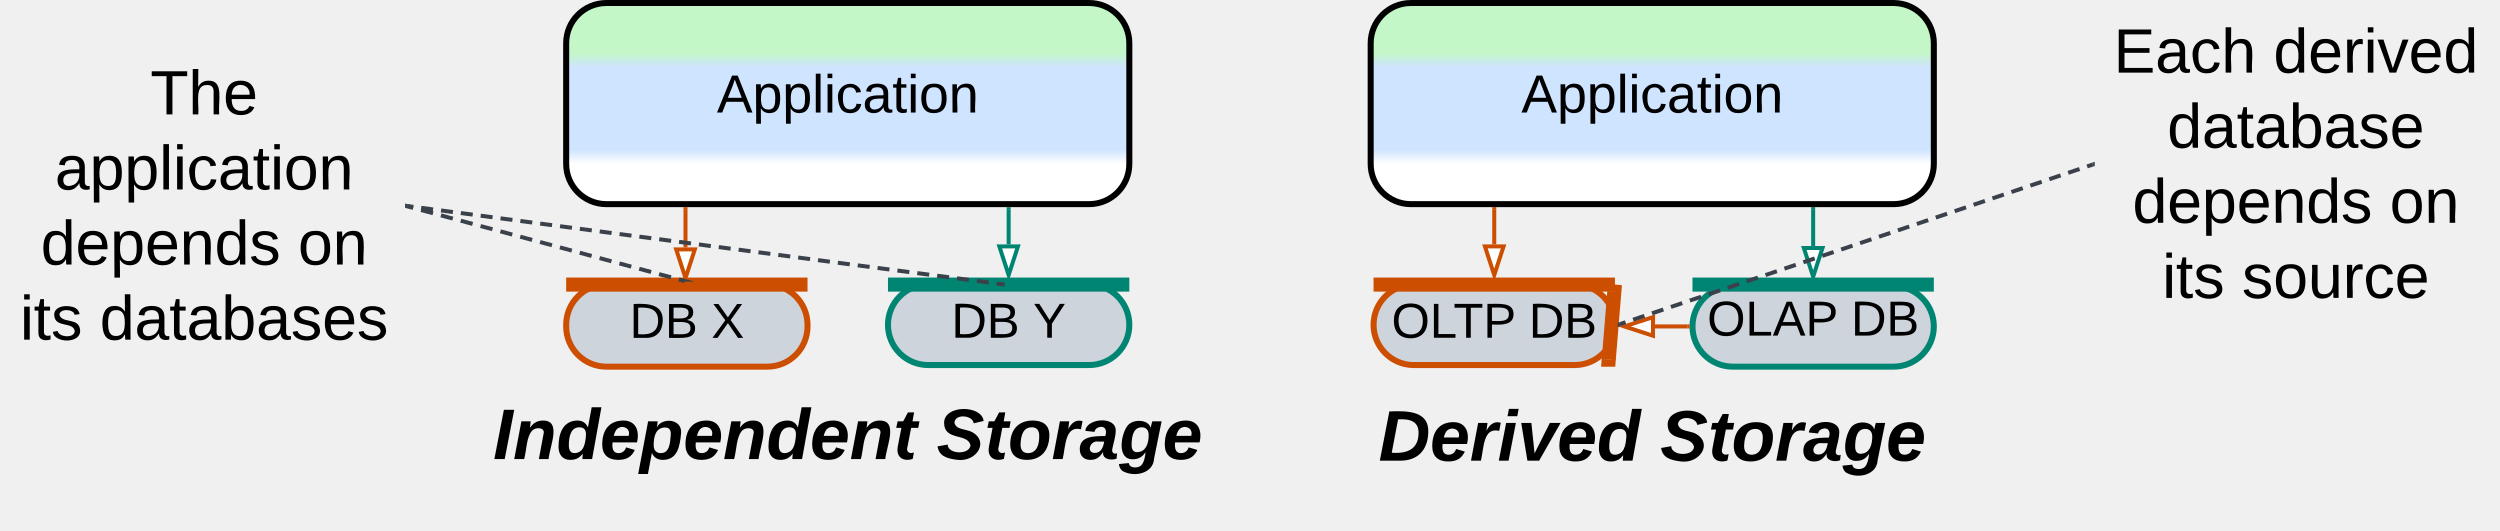
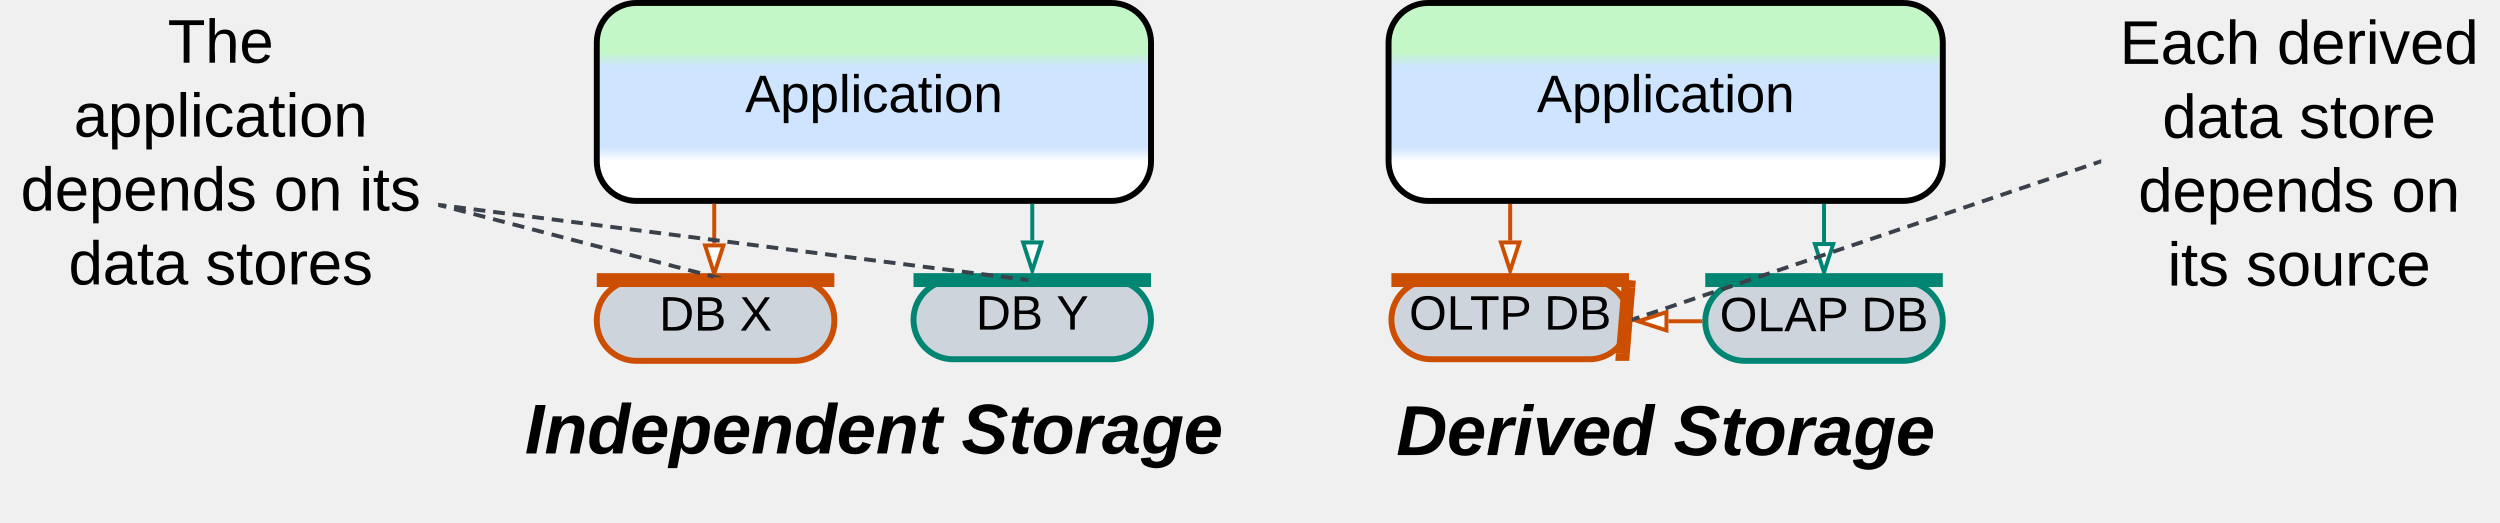
- <svg xmlns="http://www.w3.org/2000/svg" xmlns:ns1="lucid" xmlns:xlink="http://www.w3.org/1999/xlink" width="1243" height="263.8">
-   <g transform="translate(-258.5 -658.5)" ns1:page-tab-id="0_0">
+ <svg xmlns="http://www.w3.org/2000/svg" xmlns:ns1="lucid" xmlns:xlink="http://www.w3.org/1999/xlink" width="1263" height="263.8">
+   <g transform="translate(-238.5 -658.5)" ns1:page-tab-id="0_0">
    <path d="M540 820a20 20 0 0 1 20-20h80a20 20 0 0 1 20 20v.8a20 20 0 0 1-20 20h-80a20 20 0 0 1-20-20z" stroke="#cc4e00" stroke-width="3" fill="#ced4db" />
-     <use xlink:href="#a" transform="matrix(1,0,0,1,545,805) translate(26.52043 21.49306)" />
-     <use xlink:href="#b" transform="matrix(1,0,0,1,545,805) translate(67.19327 21.49306)" />
+     <use xlink:href="#a" transform="matrix(1,0,0,1,545,805) translate(26.52043 20.52431)" />
+     <use xlink:href="#b" transform="matrix(1,0,0,1,545,805) translate(67.19327 20.52431)" />
    <path d="M540 680a20 20 0 0 1 20-20h240a20 20 0 0 1 20 20v60a20 20 0 0 1-20 20H560a20 20 0 0 1-20-20z" stroke="#000" stroke-width="3" fill="url(#c)" />
-     <use xlink:href="#d" transform="matrix(1,0,0,1,545,665) translate(69.92593 49.45833)" />
+     <use xlink:href="#d" transform="matrix(1,0,0,1,545,665) translate(69.92593 50.16146)" />
    <path d="M700 820a20 20 0 0 1 20-20h80a20 20 0 0 1 20 20 20 20 0 0 1-20 20h-80a20 20 0 0 1-20-20z" stroke="#008573" stroke-width="3" fill="#ced4db" />
-     <use xlink:href="#a" transform="matrix(1,0,0,1,705,805) translate(26.52043 21.43056)" />
-     <use xlink:href="#e" transform="matrix(1,0,0,1,705,805) translate(67.19327 21.43056)" />
+     <use xlink:href="#e" transform="matrix(1,0,0,1,705,805) translate(26.52043 20.02431)" />
+     <use xlink:href="#f" transform="matrix(1,0,0,1,705,805) translate(67.19327 20.02431)" />
    <path d="M480 846a6 6 0 0 1 6-6h388a6 6 0 0 1 6 6v68a6 6 0 0 1-6 6H486a6 6 0 0 1-6-6z" stroke="#000" stroke-opacity="0" stroke-width="3" fill="#fff" fill-opacity="0" />
-     <use xlink:href="#f" transform="matrix(1,0,0,1,485,845) translate(18.7037 41.75694)" />
-     <use xlink:href="#g" transform="matrix(1,0,0,1,485,845) translate(239.2469 41.75694)" />
+     <use xlink:href="#g" transform="matrix(1,0,0,1,485,845) translate(18.7037 42.58898)" />
+     <use xlink:href="#h" transform="matrix(1,0,0,1,485,845) translate(239.2469 42.58898)" />
    <path d="M1160 780.8v-18.3" stroke="#008573" stroke-width="2" fill="none" />
    <path d="M1160 796.06l-4.63-14.26h9.27z" stroke="#008573" stroke-width="2" fill="#fff" />
    <path d="M1160 762.53v-1.03" stroke="#008573" stroke-width="2" fill="none" />
    <path d="M941.44 820a20 20 0 0 1 20-20h80a20 20 0 0 1 20 20 20 20 0 0 1-20 20h-80a20 20 0 0 1-20-20z" stroke="#cc4e00" stroke-width="3" fill="#ced4db" />
-     <use xlink:href="#h" transform="matrix(1,0,0,1,946.4416,805) translate(3.943272 21.43056)" />
-     <use xlink:href="#i" transform="matrix(1,0,0,1,946.4416,805) translate(72.18401 21.43056)" />
+     <use xlink:href="#i" transform="matrix(1,0,0,1,946.4416,805) translate(3.943272 20.02431)" />
+     <use xlink:href="#j" transform="matrix(1,0,0,1,946.4416,805) translate(72.18401 20.02431)" />
    <path d="M1001.44 780v-17.5" stroke="#cc4e00" stroke-width="2" fill="none" />
    <path d="M1001.44 795.26L996.8 781h9.28z" stroke="#cc4e00" stroke-width="2" fill="#fff" />
    <path d="M1001.44 762.53v-1.03" stroke="#cc4e00" stroke-width="2" fill="none" />
    <path d="M1100 820.8a20 20 0 0 1 20-20h80a20 20 0 0 1 20 20 20 20 0 0 1-20 20h-80a20 20 0 0 1-20-20z" stroke="#008573" stroke-width="3" fill="#ced4db" />
-     <use xlink:href="#j" transform="matrix(1,0,0,1,1105,805.8) translate(2.313642 19.55556)" />
-     <use xlink:href="#i" transform="matrix(1,0,0,1,1105,805.8) translate(73.81364 19.55556)" />
+     <use xlink:href="#k" transform="matrix(1,0,0,1,1105,805.8) translate(2.313642 20.02431)" />
+     <use xlink:href="#j" transform="matrix(1,0,0,1,1105,805.8) translate(73.81364 20.02431)" />
    <path d="M920 846.8a6 6 0 0 1 6-6h308a6 6 0 0 1 6 6v68a6 6 0 0 1-6 6H926a6 6 0 0 1-6-6z" stroke="#000" stroke-opacity="0" stroke-width="3" fill="#fff" fill-opacity="0" />
-     <use xlink:href="#k" transform="matrix(1,0,0,1,925,845.8) translate(18.95062 41.75694)" />
-     <use xlink:href="#g" transform="matrix(1,0,0,1,925,845.8) translate(159 41.75694)" />
+     <use xlink:href="#l" transform="matrix(1,0,0,1,925,845.8) translate(18.95062 42.58898)" />
+     <use xlink:href="#m" transform="matrix(1,0,0,1,925,845.8) translate(159 42.58898)" />
    <path d="M599.33 781.5v-19" stroke="#cc4e00" stroke-width="2" fill="none" />
    <path d="M599.33 796.76l-4.63-14.26h9.27z" stroke="#cc4e00" stroke-width="2" fill="#fff" />
    <path d="M600.3 762.53h-1.94v-1.03h1.95z" stroke="#cc4e00" stroke-width=".05" fill="#cc4e00" />
    <path d="M760 780v-17.5" stroke="#008573" stroke-width="2" fill="none" />
    <path d="M760 795.26L755.37 781h9.26z" stroke="#008573" stroke-width="2" fill="#fff" />
    <path d="M760 762.53v-1.03" stroke="#008573" stroke-width="2" fill="none" />
    <path d="M1081.38 820.8h16.1" stroke="#cc4e00" stroke-width="2" fill="none" />
    <path d="M1066.12 820.8l14.27-4.63-.02 9.26z" stroke="#cc4e00" stroke-width="2" fill="#fff" />
    <path d="M1098.5 820.8l.07.98h-1.1v-1.95h1.1z" stroke="#cc4e00" stroke-width=".05" fill="#cc4e00" />
    <path d="M656.5 800h-113M656.4 800h3.6M543.6 800H540M1057.94 800h-113M1057.85 800h3.6M945.03 800h-3.6" stroke="#cc4e00" stroke-width="7" fill="none" />
    <path d="M816.5 800h-113M816.4 800h3.6M703.6 800H700M1216.5 800h-113M1216.4 800h3.6M1103.6 800h-3.6" stroke="#008573" stroke-width="7" fill="none" />
    <path d="M1058.37 837.3l2.78-33.8" stroke="#cc4e00" stroke-width="7" fill="none" />
    <path d="M1061.84 837.5l-.27 3.3h-6.98l.3-3.86z" stroke="#cc4e00" stroke-width=".05" fill="#cc4e00" />
    <path d="M1061.15 803.58l.3-3.58" stroke="#cc4e00" stroke-width="7" fill="none" />
-     <path d="M940 680a20 20 0 0 1 20-20h240a20 20 0 0 1 20 20v60a20 20 0 0 1-20 20H960a20 20 0 0 1-20-20z" stroke="#000" stroke-width="3" fill="url(#l)" />
-     <use xlink:href="#d" transform="matrix(1,0,0,1,945,665) translate(69.92593 49.45833)" />
-     <path d="M260 686.8a6 6 0 0 1 6-6h188a6 6 0 0 1 6 6v148a6 6 0 0 1-6 6H266a6 6 0 0 1-6-6z" stroke="#000" stroke-opacity="0" stroke-width="3" fill="#fff" fill-opacity="0" />
-     <use xlink:href="#m" transform="matrix(1,0,0,1,265,685.8) translate(68.25309 29.57639)" />
-     <use xlink:href="#n" transform="matrix(1,0,0,1,265,685.8) translate(20.80864 66.90972)" />
-     <use xlink:href="#o" transform="matrix(1,0,0,1,265,685.8) translate(13.76543 104.2431)" />
-     <use xlink:href="#p" transform="matrix(1,0,0,1,265,685.8) translate(141.6667 104.2431)" />
-     <use xlink:href="#q" transform="matrix(1,0,0,1,265,685.8) translate(3.438272 141.5764)" />
-     <use xlink:href="#r" transform="matrix(1,0,0,1,265,685.8) translate(43.10494 141.5764)" />
-     <path d="M460.97 761.06l2.95.8m3.95 1.06l5.92 1.6m3.93 1.06l5.92 1.6m3.94 1.05l5.9 1.6m3.95 1.06l5.92 1.58m3.95 1.06l5.9 1.6m3.96 1.06l5.92 1.6m3.94 1.05l5.92 1.6m3.94 1.06l5.92 1.6m3.94 1.06l5.92 1.6m3.95 1.06l5.9 1.6m3.96 1.06l5.9 1.6m3.95 1.05l5.92 1.6m3.94 1.06l5.93 1.58m3.95 1.06l2.95.8" stroke="#3a414a" stroke-width="2" fill="none" />
-     <path d="M461.24 760.13l-.5 1.88-.74-.2v-2zM603.15 798.34l-.04.16h-4.16l.32-1.2z" stroke="#3a414a" stroke-width=".05" fill="#3a414a" />
-     <path d="M461 760.93l2.95.4m3.95.5l5.92.8m3.95.5l5.92.8m3.93.5l5.92.78m3.95.53l5.92.78m3.95.53l5.92.78m3.94.53l5.9.78m3.96.53l5.92.78m3.95.52l5.92.78m3.94.52l5.92.78m3.94.52l5.92.78m3.95.52l5.92.78m3.94.52l5.92.77m3.94.5l5.93.8m3.94.5l5.92.8m3.94.5l5.92.8m3.95.5l5.93.8m3.94.5l5.93.78m3.94.52l5.92.78m3.95.52l5.93.78m3.95.52l5.92.78m3.94.52l5.92.78m3.95.52l5.93.77m3.95.52l5.92.77m3.95.52l5.9.77m3.96.52l5.93.77m3.95.52l5.92.77m3.95.52l5.92.76m3.94.52l5.93.78m3.95.52l5.92.78m3.95.52l2.96.4" stroke="#3a414a" stroke-width="2" fill="none" />
-     <path d="M461.14 759.97l-.25 1.93-.9-.12v-1.96z" stroke="#3a414a" stroke-width=".05" fill="#3a414a" />
+     <path d="M940 680a20 20 0 0 1 20-20h240a20 20 0 0 1 20 20v60a20 20 0 0 1-20 20H960a20 20 0 0 1-20-20z" stroke="#000" stroke-width="3" fill="url(#n)" />
+     <use xlink:href="#d" transform="matrix(1,0,0,1,945,665) translate(69.92593 50.16146)" />
+     <path d="M240 666a6 6 0 0 1 6-6h208a6 6 0 0 1 6 6v148a6 6 0 0 1-6 6H246a6 6 0 0 1-6-6z" stroke="#000" stroke-opacity="0" stroke-width="3" fill="#fff" fill-opacity="0" />
+     <use xlink:href="#o" transform="matrix(1,0,0,1,245,665) translate(78.25309 25.18186)" />
+     <use xlink:href="#p" transform="matrix(1,0,0,1,245,665) translate(30.80864 62.51519)" />
+     <use xlink:href="#q" transform="matrix(1,0,0,1,245,665) translate(3.932099 99.84852)" />
+     <use xlink:href="#r" transform="matrix(1,0,0,1,245,665) translate(131.8333 99.84852)" />
+     <use xlink:href="#s" transform="matrix(1,0,0,1,245,665) translate(175.0432 99.84852)" />
+     <use xlink:href="#t" transform="matrix(1,0,0,1,245,665) translate(28.12963 137.1819)" />
+     <use xlink:href="#u" transform="matrix(1,0,0,1,245,665) translate(97.26543 137.1819)" />
+     <path d="M460.97 762.25l2.96.77m3.94 1.03l5.92 1.55m3.93 1.02l5.92 1.55m3.94 1.02l5.9 1.54m3.96 1.02l5.9 1.55m3.96 1.04l5.92 1.54m3.94 1.03l5.92 1.55m3.94 1.03l5.92 1.54m3.94 1.03l5.92 1.54m3.94 1.02l5.92 1.54m3.95 1.03l5.9 1.53m3.96 1.03l5.9 1.55m3.95 1.03l5.92 1.55m3.94 1.02l5.93 1.55m3.94 1.03l2.96.77" stroke="#3a414a" stroke-width="2" fill="none" />
+     <path d="M461.24 761.32l-.5 1.88-.74-.2v-2zM603.15 798.3l-.05.2h-4.16l.3-1.2z" stroke="#3a414a" stroke-width=".05" fill="#3a414a" />
+     <path d="M461 762.13l2.95.37m3.95.5l5.92.76m3.95.5l5.92.76m3.93.5l5.92.76m3.95.5l5.92.76m3.95.5l5.92.75m3.94.5l5.9.75m3.96.5l5.92.76m3.95.52l5.92.75m3.94.5l5.92.76m3.94.5l5.92.76m3.95.5l5.92.75m3.94.5l5.92.75m3.94.5l5.93.76m3.94.5l5.92.76m3.94.5l5.92.76m3.95.5l5.93.76m3.94.5l5.93.75m3.94.5l5.92.75m3.95.5l5.93.76m3.95.5l5.92.77m3.94.5l5.92.76m3.95.5l5.93.75m3.95.5l5.92.76m3.95.5l5.9.76m3.96.5l5.93.76m3.95.5l5.92.76m3.95.5l5.92.76m3.94.5l5.93.75m3.95.5l5.92.76m3.95.5l2.96.37" stroke="#3a414a" stroke-width="2" fill="none" />
+     <path d="M461.14 761.16l-.25 1.94-.9-.12v-1.96z" stroke="#3a414a" stroke-width=".05" fill="#3a414a" />
    <path d="M756.98 799.87l1.02.13" stroke="#3a414a" stroke-width="2" fill="none" />
    <path d="M1300 666a6 6 0 0 1 6-6h188a6 6 0 0 1 6 6v148a6 6 0 0 1-6 6h-188a6 6 0 0 1-6-6z" stroke="#000" stroke-opacity="0" stroke-width="3" fill="#fff" fill-opacity="0" />
    <g>
-       <use xlink:href="#s" transform="matrix(1,0,0,1,1305,665) translate(4.345679 29.60764)" />
-       <use xlink:href="#t" transform="matrix(1,0,0,1,1305,665) translate(83.85185 29.60764)" />
-       <use xlink:href="#u" transform="matrix(1,0,0,1,1305,665) translate(31.04938 66.94097)" />
-       <use xlink:href="#o" transform="matrix(1,0,0,1,1305,665) translate(13.76543 104.2743)" />
-       <use xlink:href="#p" transform="matrix(1,0,0,1,1305,665) translate(141.6667 104.2743)" />
-       <use xlink:href="#q" transform="matrix(1,0,0,1,1305,665) translate(28.54321 141.6076)" />
-       <use xlink:href="#v" transform="matrix(1,0,0,1,1305,665) translate(68.20988 141.6076)" />
+       <use xlink:href="#v" transform="matrix(1,0,0,1,1305,665) translate(4.345679 25.77365)" />
+       <use xlink:href="#w" transform="matrix(1,0,0,1,1305,665) translate(83.85185 25.77365)" />
+       <use xlink:href="#t" transform="matrix(1,0,0,1,1305,665) translate(25.90741 63.10699)" />
+       <use xlink:href="#x" transform="matrix(1,0,0,1,1305,665) translate(95.04321 63.10699)" />
+       <use xlink:href="#q" transform="matrix(1,0,0,1,1305,665) translate(13.76543 100.4403)" />
+       <use xlink:href="#y" transform="matrix(1,0,0,1,1305,665) translate(141.6667 100.4403)" />
+       <use xlink:href="#z" transform="matrix(1,0,0,1,1305,665) translate(28.54321 137.7737)" />
+       <use xlink:href="#A" transform="matrix(1,0,0,1,1305,665) translate(68.20988 137.7737)" />
    </g>
-     <path d="M1063.9 819.68l2.82-.95m3.76-1.27l5.64-1.9m3.77-1.28l5.63-1.9m3.76-1.27l5.63-1.9m3.77-1.27l5.64-1.9m3.76-1.27l5.65-1.9m3.76-1.27l5.65-1.92m3.77-1.27l5.64-1.9m3.76-1.26l5.65-1.9m3.76-1.28l5.64-1.9m3.77-1.27l5.64-1.92m3.76-1.27l5.65-1.9m3.75-1.26l5.64-1.9m3.75-1.27l5.65-1.9m3.76-1.28l5.64-1.9m3.77-1.28l5.64-1.9m3.77-1.28l5.65-1.9m3.76-1.27l5.64-1.9m3.77-1.28l5.63-1.9m3.76-1.28l5.64-1.9m3.76-1.28l5.64-1.9m3.77-1.27l5.65-1.9m3.76-1.28l5.65-1.9m3.77-1.28l5.64-1.9m3.76-1.27l5.65-1.9m3.76-1.28l2.82-.95" stroke="#3a414a" stroke-width="2" fill="none" />
+     <path d="M1063.9 819.68l2.82-.95m3.76-1.27l5.64-1.9m3.77-1.28l5.63-1.9m3.76-1.27l5.63-1.9m3.77-1.27l5.64-1.9m3.76-1.27l5.65-1.9m3.76-1.27l5.65-1.92m3.77-1.27l5.64-1.9m3.76-1.26l5.65-1.9m3.76-1.28l5.64-1.9m3.77-1.27l5.64-1.92m3.76-1.27l5.64-1.9m3.77-1.26l5.64-1.9m3.75-1.27l5.65-1.9m3.76-1.28l5.64-1.9m3.77-1.28l5.64-1.9m3.77-1.28l5.65-1.9m3.76-1.27l5.64-1.9m3.77-1.28l5.63-1.9m3.76-1.28l5.64-1.9m3.76-1.28l5.64-1.9m3.77-1.27l5.65-1.9m3.76-1.28l5.65-1.9m3.77-1.28l5.64-1.9m3.76-1.27l5.65-1.9m3.76-1.28l2.82-.95" stroke="#3a414a" stroke-width="2" fill="none" />
    <path d="M1064.23 820.6l-1.37.46.1-1.06-.1-1 .75-.25zM1300 741.03l-.66.22-.62-1.85 1.28-.43z" stroke="#3a414a" stroke-width=".05" fill="#3a414a" />
    <defs>
-       <path d="M30-248c118-7 216 8 213 122C240-48 200 0 122 0H30v-248zM63-27c89 8 146-16 146-99s-60-101-146-95v194" id="w" />
-       <path d="M160-131c35 5 61 23 61 61C221 17 115-2 30 0v-248c76 3 177-17 177 60 0 33-19 50-47 57zm-97-11c50-1 110 9 110-42 0-47-63-36-110-37v79zm0 115c55-2 124 14 124-45 0-56-70-42-124-44v89" id="x" />
+       <path d="M30-248c118-7 216 8 213 122C240-48 200 0 122 0H30v-248zM63-27c89 8 146-16 146-99s-60-101-146-95v194" id="B" />
+       <path d="M160-131c35 5 61 23 61 61C221 17 115-2 30 0v-248c76 3 177-17 177 60 0 33-19 50-47 57zm-97-11c50-1 110 9 110-42 0-47-63-36-110-37v79zm0 115c55-2 124 14 124-45 0-56-70-42-124-44v89" id="C" />
      <g id="a">
-         <use transform="matrix(0.06790123,0,0,0.06790123,0,0)" xlink:href="#w" />
-         <use transform="matrix(0.06790123,0,0,0.06790123,17.58642,0)" xlink:href="#x" />
-       </g>
-       <path d="M195 0l-74-108L45 0H8l94-129-87-119h37l69 98 67-98h37l-84 118L233 0h-38" id="y" />
-       <use transform="matrix(0.06790123,0,0,0.06790123,0,0)" xlink:href="#y" id="b" />
+         <use transform="matrix(0.06790123,0,0,0.06790123,0,0)" xlink:href="#B" />
+         <use transform="matrix(0.06790123,0,0,0.06790123,17.58642,0)" xlink:href="#C" />
+       </g>
+       <path d="M195 0l-74-108L45 0H8l94-129-87-119h37l69 98 67-98h37l-84 118L233 0h-38" id="D" />
+       <use transform="matrix(0.06790123,0,0,0.06790123,0,0)" xlink:href="#D" id="b" />
      <linearGradient gradientUnits="userSpaceOnUse" id="c" x1="540" y1="760" x2="540" y2="660">
        <stop offset="19.93%" stop-color="#fff" />
        <stop offset="27.17%" stop-color="#cfe4ff" />
        <stop offset="68.12%" stop-color="#cfe4ff" />
        <stop offset="75%" stop-color="#c3f7c8" />
      </linearGradient>
-       <path d="M205 0l-28-72H64L36 0H1l101-248h38L239 0h-34zm-38-99l-47-123c-12 45-31 82-46 123h93" id="z" />
-       <path d="M115-194c55 1 70 41 70 98S169 2 115 4C84 4 66-9 55-30l1 105H24l-1-265h31l2 30c10-21 28-34 59-34zm-8 174c40 0 45-34 45-75s-6-73-45-74c-42 0-51 32-51 76 0 43 10 73 51 73" id="A" />
-       <path d="M24 0v-261h32V0H24" id="B" />
-       <path d="M24-231v-30h32v30H24zM24 0v-190h32V0H24" id="C" />
-       <path d="M96-169c-40 0-48 33-48 73s9 75 48 75c24 0 41-14 43-38l32 2c-6 37-31 61-74 61-59 0-76-41-82-99-10-93 101-131 147-64 4 7 5 14 7 22l-32 3c-4-21-16-35-41-35" id="D" />
-       <path d="M141-36C126-15 110 5 73 4 37 3 15-17 15-53c-1-64 63-63 125-63 3-35-9-54-41-54-24 1-41 7-42 31l-33-3c5-37 33-52 76-52 45 0 72 20 72 64v82c-1 20 7 32 28 27v20c-31 9-61-2-59-35zM48-53c0 20 12 33 32 33 41-3 63-29 60-74-43 2-92-5-92 41" id="E" />
-       <path d="M59-47c-2 24 18 29 38 22v24C64 9 27 4 27-40v-127H5v-23h24l9-43h21v43h35v23H59v120" id="F" />
-       <path d="M100-194c62-1 85 37 85 99 1 63-27 99-86 99S16-35 15-95c0-66 28-99 85-99zM99-20c44 1 53-31 53-75 0-43-8-75-51-75s-53 32-53 75 10 74 51 75" id="G" />
-       <path d="M117-194c89-4 53 116 60 194h-32v-121c0-31-8-49-39-48C34-167 62-67 57 0H25l-1-190h30c1 10-1 24 2 32 11-22 29-35 61-36" id="H" />
+       <path d="M205 0l-28-72H64L36 0H1l101-248h38L239 0h-34zm-38-99l-47-123c-12 45-31 82-46 123h93" id="E" />
+       <path d="M115-194c55 1 70 41 70 98S169 2 115 4C84 4 66-9 55-30l1 105H24l-1-265h31l2 30c10-21 28-34 59-34zm-8 174c40 0 45-34 45-75s-6-73-45-74c-42 0-51 32-51 76 0 43 10 73 51 73" id="F" />
+       <path d="M24 0v-261h32V0H24" id="G" />
+       <path d="M24-231v-30h32v30H24zM24 0v-190h32V0H24" id="H" />
+       <path d="M96-169c-40 0-48 33-48 73s9 75 48 75c24 0 41-14 43-38l32 2c-6 37-31 61-74 61-59 0-76-41-82-99-10-93 101-131 147-64 4 7 5 14 7 22l-32 3c-4-21-16-35-41-35" id="I" />
+       <path d="M141-36C126-15 110 5 73 4 37 3 15-17 15-53c-1-64 63-63 125-63 3-35-9-54-41-54-24 1-41 7-42 31l-33-3c5-37 33-52 76-52 45 0 72 20 72 64v82c-1 20 7 32 28 27v20c-31 9-61-2-59-35zM48-53c0 20 12 33 32 33 41-3 63-29 60-74-43 2-92-5-92 41" id="J" />
+       <path d="M59-47c-2 24 18 29 38 22v24C64 9 27 4 27-40v-127H5v-23h24l9-43h21v43h35v23H59v120" id="K" />
+       <path d="M100-194c62-1 85 37 85 99 1 63-27 99-86 99S16-35 15-95c0-66 28-99 85-99zM99-20c44 1 53-31 53-75 0-43-8-75-51-75s-53 32-53 75 10 74 51 75" id="L" />
+       <path d="M117-194c89-4 53 116 60 194h-32v-121c0-31-8-49-39-48C34-167 62-67 57 0H25l-1-190h30c1 10-1 24 2 32 11-22 29-35 61-36" id="M" />
      <g id="d">
-         <use transform="matrix(0.07407407,0,0,0.07407407,0,0)" xlink:href="#z" />
-         <use transform="matrix(0.07407407,0,0,0.07407407,17.77778,0)" xlink:href="#A" />
-         <use transform="matrix(0.07407407,0,0,0.07407407,32.59259,0)" xlink:href="#A" />
-         <use transform="matrix(0.07407407,0,0,0.07407407,47.40741,0)" xlink:href="#B" />
-         <use transform="matrix(0.07407407,0,0,0.07407407,53.25926,0)" xlink:href="#C" />
-         <use transform="matrix(0.07407407,0,0,0.07407407,59.11111,0)" xlink:href="#D" />
-         <use transform="matrix(0.07407407,0,0,0.07407407,72.44444,0)" xlink:href="#E" />
-         <use transform="matrix(0.07407407,0,0,0.07407407,87.25926,0)" xlink:href="#F" />
-         <use transform="matrix(0.07407407,0,0,0.07407407,94.66667,0)" xlink:href="#C" />
-         <use transform="matrix(0.07407407,0,0,0.07407407,100.5185,0)" xlink:href="#G" />
-         <use transform="matrix(0.07407407,0,0,0.07407407,115.3333,0)" xlink:href="#H" />
-       </g>
-       <path d="M137-103V0h-34v-103L8-248h37l75 118 75-118h37" id="I" />
-       <use transform="matrix(0.06790123,0,0,0.06790123,0,0)" xlink:href="#I" id="e" />
-       <path d="M6 0l48-248h52L58 0H6" id="J" />
-       <path d="M151-194c95 0 34 128 28 194h-49l25-134c0-29-45-25-59-9C67-111 69-48 56 0H6l36-190h47l-4 32c15-20 33-36 66-36" id="K" />
-       <path d="M132-28C118-9 101 4 69 4 30 4 10-23 10-62c0-70 24-129 92-132 31-1 47 14 56 35l19-102h49L179 0h-49zM62-69c0 22 7 39 29 39 45-2 54-45 57-90 2-27-10-40-33-40-44 0-53 48-53 91" id="L" />
-       <path d="M114-194c63-2 87 48 72 110H63c-3 28 1 55 31 54 21-1 32-13 37-29l44 13C160-14 137 4 91 4 41 4 11-22 11-73c0-71 33-119 103-121zm30 77c14-47-50-61-67-22-3 6-6 13-8 22h75" id="M" />
-       <path d="M156-122c2-23-7-37-28-37-47 0-58 44-58 89 0 24 12 40 36 40 43 0 47-49 50-92zM-8 75l50-265h48c0 10-3 24-3 30 22-50 127-45 121 29-6 73-21 135-92 135-29 0-46-14-55-35L41 75H-8" id="N" />
-       <path d="M72-63c-8 23 5 39 32 30L98-1C54 14 12-6 23-64l18-93H15l7-33h28l24-45h31l-8 45h35l-6 33H90" id="O" />
-       <g id="f">
-         <use transform="matrix(0.09876543,0,0,0.09876543,0,0)" xlink:href="#J" />
-         <use transform="matrix(0.09876543,0,0,0.09876543,9.876543,0)" xlink:href="#K" />
-         <use transform="matrix(0.09876543,0,0,0.09876543,31.50617,0)" xlink:href="#L" />
-         <use transform="matrix(0.09876543,0,0,0.09876543,53.1358,0)" xlink:href="#M" />
-         <use transform="matrix(0.09876543,0,0,0.09876543,72.88889,0)" xlink:href="#N" />
-         <use transform="matrix(0.09876543,0,0,0.09876543,94.51852,0)" xlink:href="#M" />
-         <use transform="matrix(0.09876543,0,0,0.09876543,114.2716,0)" xlink:href="#K" />
-         <use transform="matrix(0.09876543,0,0,0.09876543,135.9012,0)" xlink:href="#L" />
-         <use transform="matrix(0.09876543,0,0,0.09876543,157.5309,0)" xlink:href="#M" />
-         <use transform="matrix(0.09876543,0,0,0.09876543,177.284,0)" xlink:href="#K" />
-         <use transform="matrix(0.09876543,0,0,0.09876543,198.9136,0)" xlink:href="#O" />
-       </g>
-       <path d="M178-136c88 48 22 151-73 140C49-3 12-15 4-64l51-9c1 50 111 53 115 3-16-63-132-20-133-112 0-93 190-91 199-10l-50 12c-4-41-93-50-97-4 7 38 59 32 89 48" id="P" />
-       <path d="M124-194c51 0 84 22 84 74C207-44 167 4 94 4 43 4 11-23 11-74c0-74 41-120 113-120zM99-30c46 0 58-42 58-86 0-27-11-44-37-44-44 0-55 40-57 84-1 27 10 45 36 46" id="Q" />
-       <path d="M84-151c13-25 34-51 72-40l-8 41C67-170 71-64 56 0H6l36-190h47" id="R" />
-       <path d="M166-52c-4 17 5 29 24 23l-3 27c-30 11-74 1-67-34C105-15 91 4 56 4 23 4 3-15 2-49c0-64 63-67 128-67 10-22 3-53-29-45-13 3-22 10-25 24l-46-5c5-64 156-77 153 0-1 33-11 60-17 90zM97-88c-44-9-64 57-19 57 31 0 42-28 47-57H97" id="S" />
-       <path d="M45-171c29-32 103-29 114 14 2-11 5-23 8-33h47L176-2c-3 70-92 96-155 64C9 56 1 42-1 25l50-5c2 28 48 27 63 11 13-13 20-45 21-66-13 20-30 35-62 36-87 3-60-134-26-172zM94-35c41-3 55-43 55-86 0-24-12-39-35-39-43 0-51 48-51 90 0 22 9 37 31 35" id="T" />
+         <use transform="matrix(0.07407407,0,0,0.07407407,0,0)" xlink:href="#E" />
+         <use transform="matrix(0.07407407,0,0,0.07407407,17.77778,0)" xlink:href="#F" />
+         <use transform="matrix(0.07407407,0,0,0.07407407,32.59259,0)" xlink:href="#F" />
+         <use transform="matrix(0.07407407,0,0,0.07407407,47.40741,0)" xlink:href="#G" />
+         <use transform="matrix(0.07407407,0,0,0.07407407,53.25926,0)" xlink:href="#H" />
+         <use transform="matrix(0.07407407,0,0,0.07407407,59.11111,0)" xlink:href="#I" />
+         <use transform="matrix(0.07407407,0,0,0.07407407,72.44444,0)" xlink:href="#J" />
+         <use transform="matrix(0.07407407,0,0,0.07407407,87.25926,0)" xlink:href="#K" />
+         <use transform="matrix(0.07407407,0,0,0.07407407,94.66667,0)" xlink:href="#H" />
+         <use transform="matrix(0.07407407,0,0,0.07407407,100.5185,0)" xlink:href="#L" />
+         <use transform="matrix(0.07407407,0,0,0.07407407,115.3333,0)" xlink:href="#M" />
+       </g>
+       <g id="e">
+         <use transform="matrix(0.06790123,0,0,0.06790123,0,0)" xlink:href="#B" />
+         <use transform="matrix(0.06790123,0,0,0.06790123,17.58642,0)" xlink:href="#C" />
+       </g>
+       <path d="M137-103V0h-34v-103L8-248h37l75 118 75-118h37" id="N" />
+       <use transform="matrix(0.06790123,0,0,0.06790123,0,0)" xlink:href="#N" id="f" />
+       <path d="M6 0l48-248h52L58 0H6" id="O" />
+       <path d="M151-194c95 0 34 128 28 194h-49l25-134c0-29-45-25-59-9C67-111 69-48 56 0H6l36-190h47l-4 32c15-20 33-36 66-36" id="P" />
+       <path d="M132-28C118-9 101 4 69 4 30 4 10-23 10-62c0-70 24-129 92-132 31-1 47 14 56 35l19-102h49L179 0h-49zM62-69c0 22 7 39 29 39 45-2 54-45 57-90 2-27-10-40-33-40-44 0-53 48-53 91" id="Q" />
+       <path d="M114-194c63-2 87 48 72 110H63c-3 28 1 55 31 54 21-1 32-13 37-29l44 13C160-14 137 4 91 4 41 4 11-22 11-73c0-71 33-119 103-121zm30 77c14-47-50-61-67-22-3 6-6 13-8 22h75" id="R" />
+       <path d="M156-122c2-23-7-37-28-37-47 0-58 44-58 89 0 24 12 40 36 40 43 0 47-49 50-92zM-8 75l50-265h48c0 10-3 24-3 30 22-50 127-45 121 29-6 73-21 135-92 135-29 0-46-14-55-35L41 75H-8" id="S" />
+       <path d="M72-63c-8 23 5 39 32 30L98-1C54 14 12-6 23-64l18-93H15l7-33h28l24-45h31l-8 45h35l-6 33H90" id="T" />
      <g id="g">
-         <use transform="matrix(0.09876543,0,0,0.09876543,0,0)" xlink:href="#P" />
-         <use transform="matrix(0.09876543,0,0,0.09876543,23.7037,0)" xlink:href="#O" />
-         <use transform="matrix(0.09876543,0,0,0.09876543,35.45679,0)" xlink:href="#Q" />
-         <use transform="matrix(0.09876543,0,0,0.09876543,57.08642,0)" xlink:href="#R" />
-         <use transform="matrix(0.09876543,0,0,0.09876543,70.91358,0)" xlink:href="#S" />
-         <use transform="matrix(0.09876543,0,0,0.09876543,90.66667,0)" xlink:href="#T" />
-         <use transform="matrix(0.09876543,0,0,0.09876543,112.2963,0)" xlink:href="#M" />
-       </g>
-       <path d="M140-251c81 0 123 46 123 126C263-46 219 4 140 4 59 4 17-45 17-125s42-126 123-126zm0 227c63 0 89-41 89-101s-29-99-89-99c-61 0-89 39-89 99S79-25 140-24" id="U" />
-       <path d="M30 0v-248h33v221h125V0H30" id="V" />
-       <path d="M127-220V0H93v-220H8v-28h204v28h-85" id="W" />
-       <path d="M30-248c87 1 191-15 191 75 0 78-77 80-158 76V0H30v-248zm33 125c57 0 124 11 124-50 0-59-68-47-124-48v98" id="X" />
+         <use transform="matrix(0.09876543,0,0,0.09876543,0,0)" xlink:href="#O" />
+         <use transform="matrix(0.09876543,0,0,0.09876543,9.876543,0)" xlink:href="#P" />
+         <use transform="matrix(0.09876543,0,0,0.09876543,31.50617,0)" xlink:href="#Q" />
+         <use transform="matrix(0.09876543,0,0,0.09876543,53.1358,0)" xlink:href="#R" />
+         <use transform="matrix(0.09876543,0,0,0.09876543,72.88889,0)" xlink:href="#S" />
+         <use transform="matrix(0.09876543,0,0,0.09876543,94.51852,0)" xlink:href="#R" />
+         <use transform="matrix(0.09876543,0,0,0.09876543,114.2716,0)" xlink:href="#P" />
+         <use transform="matrix(0.09876543,0,0,0.09876543,135.9012,0)" xlink:href="#Q" />
+         <use transform="matrix(0.09876543,0,0,0.09876543,157.5309,0)" xlink:href="#R" />
+         <use transform="matrix(0.09876543,0,0,0.09876543,177.284,0)" xlink:href="#P" />
+         <use transform="matrix(0.09876543,0,0,0.09876543,198.9136,0)" xlink:href="#T" />
+       </g>
+       <path d="M178-136c88 48 22 151-73 140C49-3 12-15 4-64l51-9c1 50 111 53 115 3-16-63-132-20-133-112 0-93 190-91 199-10l-50 12c-4-41-93-50-97-4 7 38 59 32 89 48" id="U" />
+       <path d="M124-194c51 0 84 22 84 74C207-44 167 4 94 4 43 4 11-23 11-74c0-74 41-120 113-120zM99-30c46 0 58-42 58-86 0-27-11-44-37-44-44 0-55 40-57 84-1 27 10 45 36 46" id="V" />
+       <path d="M84-151c13-25 34-51 72-40l-8 41C67-170 71-64 56 0H6l36-190h47" id="W" />
+       <path d="M166-52c-4 17 5 29 24 23l-3 27c-30 11-74 1-67-34C105-15 91 4 56 4 23 4 3-15 2-49c0-64 63-67 128-67 10-22 3-53-29-45-13 3-22 10-25 24l-46-5c5-64 156-77 153 0-1 33-11 60-17 90zM97-88c-44-9-64 57-19 57 31 0 42-28 47-57H97" id="X" />
+       <path d="M45-171c29-32 103-29 114 14 2-11 5-23 8-33h47L176-2c-3 70-92 96-155 64C9 56 1 42-1 25l50-5c2 28 48 27 63 11 13-13 20-45 21-66-13 20-30 35-62 36-87 3-60-134-26-172zM94-35c41-3 55-43 55-86 0-24-12-39-35-39-43 0-51 48-51 90 0 22 9 37 31 35" id="Y" />
      <g id="h">
-         <use transform="matrix(0.06790123,0,0,0.06790123,0,0)" xlink:href="#U" />
-         <use transform="matrix(0.06790123,0,0,0.06790123,19.01235,0)" xlink:href="#V" />
-         <use transform="matrix(0.06790123,0,0,0.06790123,30.75926,0)" xlink:href="#W" />
-         <use transform="matrix(0.06790123,0,0,0.06790123,45.62963,0)" xlink:href="#X" />
-       </g>
+         <use transform="matrix(0.09876543,0,0,0.09876543,0,0)" xlink:href="#U" />
+         <use transform="matrix(0.09876543,0,0,0.09876543,23.7037,0)" xlink:href="#T" />
+         <use transform="matrix(0.09876543,0,0,0.09876543,35.45679,0)" xlink:href="#V" />
+         <use transform="matrix(0.09876543,0,0,0.09876543,57.08642,0)" xlink:href="#W" />
+         <use transform="matrix(0.09876543,0,0,0.09876543,70.91358,0)" xlink:href="#X" />
+         <use transform="matrix(0.09876543,0,0,0.09876543,90.66667,0)" xlink:href="#Y" />
+         <use transform="matrix(0.09876543,0,0,0.09876543,112.2963,0)" xlink:href="#R" />
+       </g>
+       <path d="M140-251c81 0 123 46 123 126C263-46 219 4 140 4 59 4 17-45 17-125s42-126 123-126zm0 227c63 0 89-41 89-101s-29-99-89-99c-61 0-89 39-89 99S79-25 140-24" id="Z" />
+       <path d="M30 0v-248h33v221h125V0H30" id="aa" />
+       <path d="M127-220V0H93v-220H8v-28h204v28h-85" id="ab" />
+       <path d="M30-248c87 1 191-15 191 75 0 78-77 80-158 76V0H30v-248zm33 125c57 0 124 11 124-50 0-59-68-47-124-48v98" id="ac" />
      <g id="i">
-         <use transform="matrix(0.06790123,0,0,0.06790123,0,0)" xlink:href="#w" />
-         <use transform="matrix(0.06790123,0,0,0.06790123,17.58642,0)" xlink:href="#x" />
+         <use transform="matrix(0.06790123,0,0,0.06790123,0,0)" xlink:href="#Z" />
+         <use transform="matrix(0.06790123,0,0,0.06790123,19.01235,0)" xlink:href="#aa" />
+         <use transform="matrix(0.06790123,0,0,0.06790123,30.75926,0)" xlink:href="#ab" />
+         <use transform="matrix(0.06790123,0,0,0.06790123,45.62963,0)" xlink:href="#ac" />
      </g>
      <g id="j">
-         <use transform="matrix(0.06790123,0,0,0.06790123,0,0)" xlink:href="#U" />
-         <use transform="matrix(0.06790123,0,0,0.06790123,19.01235,0)" xlink:href="#V" />
-         <use transform="matrix(0.06790123,0,0,0.06790123,32.59259,0)" xlink:href="#z" />
-         <use transform="matrix(0.06790123,0,0,0.06790123,48.88889,0)" xlink:href="#X" />
-       </g>
-       <path d="M250-142C247-53 197 0 108 0H6l48-248c105-5 200 3 196 106zm-49 2c1-57-42-72-103-68L66-40c84 6 135-22 135-100" id="Y" />
-       <path d="M50-224l7-37h49l-7 37H50zM6 0l37-190h49L55 0H6" id="Z" />
-       <path d="M109 0H50L19-190h51L86-37l77-153h54" id="aa" />
+         <use transform="matrix(0.06790123,0,0,0.06790123,0,0)" xlink:href="#B" />
+         <use transform="matrix(0.06790123,0,0,0.06790123,17.58642,0)" xlink:href="#C" />
+       </g>
      <g id="k">
-         <use transform="matrix(0.09876543,0,0,0.09876543,0,0)" xlink:href="#Y" />
-         <use transform="matrix(0.09876543,0,0,0.09876543,25.58025,0)" xlink:href="#M" />
-         <use transform="matrix(0.09876543,0,0,0.09876543,45.33333,0)" xlink:href="#R" />
-         <use transform="matrix(0.09876543,0,0,0.09876543,59.16049,0)" xlink:href="#Z" />
-         <use transform="matrix(0.09876543,0,0,0.09876543,69.03704,0)" xlink:href="#aa" />
-         <use transform="matrix(0.09876543,0,0,0.09876543,88.79012,0)" xlink:href="#M" />
-         <use transform="matrix(0.09876543,0,0,0.09876543,108.5432,0)" xlink:href="#L" />
-       </g>
-       <linearGradient gradientUnits="userSpaceOnUse" id="l" x1="940" y1="760" x2="940" y2="660">
+         <use transform="matrix(0.06790123,0,0,0.06790123,0,0)" xlink:href="#Z" />
+         <use transform="matrix(0.06790123,0,0,0.06790123,19.01235,0)" xlink:href="#aa" />
+         <use transform="matrix(0.06790123,0,0,0.06790123,32.59259,0)" xlink:href="#E" />
+         <use transform="matrix(0.06790123,0,0,0.06790123,48.88889,0)" xlink:href="#ac" />
+       </g>
+       <path d="M250-142C247-53 197 0 108 0H6l48-248c105-5 200 3 196 106zm-49 2c1-57-42-72-103-68L66-40c84 6 135-22 135-100" id="ad" />
+       <path d="M50-224l7-37h49l-7 37H50zM6 0l37-190h49L55 0H6" id="ae" />
+       <path d="M109 0H50L19-190h51L86-37l77-153h54" id="af" />
+       <g id="l">
+         <use transform="matrix(0.09876543,0,0,0.09876543,0,0)" xlink:href="#ad" />
+         <use transform="matrix(0.09876543,0,0,0.09876543,25.58025,0)" xlink:href="#R" />
+         <use transform="matrix(0.09876543,0,0,0.09876543,45.33333,0)" xlink:href="#W" />
+         <use transform="matrix(0.09876543,0,0,0.09876543,59.16049,0)" xlink:href="#ae" />
+         <use transform="matrix(0.09876543,0,0,0.09876543,69.03704,0)" xlink:href="#af" />
+         <use transform="matrix(0.09876543,0,0,0.09876543,88.79012,0)" xlink:href="#R" />
+         <use transform="matrix(0.09876543,0,0,0.09876543,108.5432,0)" xlink:href="#Q" />
+       </g>
+       <g id="m">
+         <use transform="matrix(0.09876543,0,0,0.09876543,0,0)" xlink:href="#U" />
+         <use transform="matrix(0.09876543,0,0,0.09876543,23.7037,0)" xlink:href="#T" />
+         <use transform="matrix(0.09876543,0,0,0.09876543,35.45679,0)" xlink:href="#V" />
+         <use transform="matrix(0.09876543,0,0,0.09876543,57.08642,0)" xlink:href="#W" />
+         <use transform="matrix(0.09876543,0,0,0.09876543,70.91358,0)" xlink:href="#X" />
+         <use transform="matrix(0.09876543,0,0,0.09876543,90.66667,0)" xlink:href="#Y" />
+         <use transform="matrix(0.09876543,0,0,0.09876543,112.2963,0)" xlink:href="#R" />
+       </g>
+       <linearGradient gradientUnits="userSpaceOnUse" id="n" x1="940" y1="760" x2="940" y2="660">
        <stop offset="19.93%" stop-color="#fff" />
        <stop offset="27.17%" stop-color="#cfe4ff" />
        <stop offset="68.12%" stop-color="#cfe4ff" />
        <stop offset="75%" stop-color="#c3f7c8" />
      </linearGradient>
-       <path d="M106-169C34-169 62-67 57 0H25v-261h32l-1 103c12-21 28-36 61-36 89 0 53 116 60 194h-32v-121c2-32-8-49-39-48" id="ab" />
-       <path d="M100-194c63 0 86 42 84 106H49c0 40 14 67 53 68 26 1 43-12 49-29l28 8c-11 28-37 45-77 45C44 4 14-33 15-96c1-61 26-98 85-98zm52 81c6-60-76-77-97-28-3 7-6 17-6 28h103" id="ac" />
-       <g id="m">
-         <use transform="matrix(0.08641975,0,0,0.08641975,0,0)" xlink:href="#W" />
-         <use transform="matrix(0.08641975,0,0,0.08641975,18.92593,0)" xlink:href="#ab" />
-         <use transform="matrix(0.08641975,0,0,0.08641975,36.20988,0)" xlink:href="#ac" />
-       </g>
-       <g id="n">
-         <use transform="matrix(0.08641975,0,0,0.08641975,0,0)" xlink:href="#E" />
-         <use transform="matrix(0.08641975,0,0,0.08641975,17.28395,0)" xlink:href="#A" />
-         <use transform="matrix(0.08641975,0,0,0.08641975,34.5679,0)" xlink:href="#A" />
-         <use transform="matrix(0.08641975,0,0,0.08641975,51.85185,0)" xlink:href="#B" />
-         <use transform="matrix(0.08641975,0,0,0.08641975,58.67901,0)" xlink:href="#C" />
-         <use transform="matrix(0.08641975,0,0,0.08641975,65.50617,0)" xlink:href="#D" />
-         <use transform="matrix(0.08641975,0,0,0.08641975,81.06173,0)" xlink:href="#E" />
-         <use transform="matrix(0.08641975,0,0,0.08641975,98.34568,0)" xlink:href="#F" />
-         <use transform="matrix(0.08641975,0,0,0.08641975,106.9877,0)" xlink:href="#C" />
-         <use transform="matrix(0.08641975,0,0,0.08641975,113.8148,0)" xlink:href="#G" />
-         <use transform="matrix(0.08641975,0,0,0.08641975,131.0988,0)" xlink:href="#H" />
-       </g>
-       <path d="M85-194c31 0 48 13 60 33l-1-100h32l1 261h-30c-2-10 0-23-3-31C134-8 116 4 85 4 32 4 16-35 15-94c0-66 23-100 70-100zm9 24c-40 0-46 34-46 75 0 40 6 74 45 74 42 0 51-32 51-76 0-42-9-74-50-73" id="ad" />
-       <path d="M135-143c-3-34-86-38-87 0 15 53 115 12 119 90S17 21 10-45l28-5c4 36 97 45 98 0-10-56-113-15-118-90-4-57 82-63 122-42 12 7 21 19 24 35" id="ae" />
+       <path d="M106-169C34-169 62-67 57 0H25v-261h32l-1 103c12-21 28-36 61-36 89 0 53 116 60 194h-32v-121c2-32-8-49-39-48" id="ag" />
+       <path d="M100-194c63 0 86 42 84 106H49c0 40 14 67 53 68 26 1 43-12 49-29l28 8c-11 28-37 45-77 45C44 4 14-33 15-96c1-61 26-98 85-98zm52 81c6-60-76-77-97-28-3 7-6 17-6 28h103" id="ah" />
      <g id="o">
-         <use transform="matrix(0.08641975,0,0,0.08641975,0,0)" xlink:href="#ad" />
-         <use transform="matrix(0.08641975,0,0,0.08641975,17.28395,0)" xlink:href="#ac" />
-         <use transform="matrix(0.08641975,0,0,0.08641975,34.5679,0)" xlink:href="#A" />
-         <use transform="matrix(0.08641975,0,0,0.08641975,51.85185,0)" xlink:href="#ac" />
-         <use transform="matrix(0.08641975,0,0,0.08641975,69.1358,0)" xlink:href="#H" />
-         <use transform="matrix(0.08641975,0,0,0.08641975,86.41975,0)" xlink:href="#ad" />
-         <use transform="matrix(0.08641975,0,0,0.08641975,103.7037,0)" xlink:href="#ae" />
+         <use transform="matrix(0.08641975,0,0,0.08641975,0,0)" xlink:href="#ab" />
+         <use transform="matrix(0.08641975,0,0,0.08641975,18.92593,0)" xlink:href="#ag" />
+         <use transform="matrix(0.08641975,0,0,0.08641975,36.20988,0)" xlink:href="#ah" />
      </g>
      <g id="p">
-         <use transform="matrix(0.08641975,0,0,0.08641975,0,0)" xlink:href="#G" />
-         <use transform="matrix(0.08641975,0,0,0.08641975,17.28395,0)" xlink:href="#H" />
-       </g>
+         <use transform="matrix(0.08641975,0,0,0.08641975,0,0)" xlink:href="#J" />
+         <use transform="matrix(0.08641975,0,0,0.08641975,17.28395,0)" xlink:href="#F" />
+         <use transform="matrix(0.08641975,0,0,0.08641975,34.5679,0)" xlink:href="#F" />
+         <use transform="matrix(0.08641975,0,0,0.08641975,51.85185,0)" xlink:href="#G" />
+         <use transform="matrix(0.08641975,0,0,0.08641975,58.67901,0)" xlink:href="#H" />
+         <use transform="matrix(0.08641975,0,0,0.08641975,65.50617,0)" xlink:href="#I" />
+         <use transform="matrix(0.08641975,0,0,0.08641975,81.06173,0)" xlink:href="#J" />
+         <use transform="matrix(0.08641975,0,0,0.08641975,98.34568,0)" xlink:href="#K" />
+         <use transform="matrix(0.08641975,0,0,0.08641975,106.9877,0)" xlink:href="#H" />
+         <use transform="matrix(0.08641975,0,0,0.08641975,113.8148,0)" xlink:href="#L" />
+         <use transform="matrix(0.08641975,0,0,0.08641975,131.0988,0)" xlink:href="#M" />
+       </g>
+       <path d="M85-194c31 0 48 13 60 33l-1-100h32l1 261h-30c-2-10 0-23-3-31C134-8 116 4 85 4 32 4 16-35 15-94c0-66 23-100 70-100zm9 24c-40 0-46 34-46 75 0 40 6 74 45 74 42 0 51-32 51-76 0-42-9-74-50-73" id="ai" />
+       <path d="M135-143c-3-34-86-38-87 0 15 53 115 12 119 90S17 21 10-45l28-5c4 36 97 45 98 0-10-56-113-15-118-90-4-57 82-63 122-42 12 7 21 19 24 35" id="aj" />
      <g id="q">
-         <use transform="matrix(0.08641975,0,0,0.08641975,0,0)" xlink:href="#C" />
-         <use transform="matrix(0.08641975,0,0,0.08641975,6.82716,0)" xlink:href="#F" />
-         <use transform="matrix(0.08641975,0,0,0.08641975,15.46914,0)" xlink:href="#ae" />
-       </g>
-       <path d="M115-194c53 0 69 39 70 98 0 66-23 100-70 100C84 3 66-7 56-30L54 0H23l1-261h32v101c10-23 28-34 59-34zm-8 174c40 0 45-34 45-75 0-40-5-75-45-74-42 0-51 32-51 76 0 43 10 73 51 73" id="af" />
+         <use transform="matrix(0.08641975,0,0,0.08641975,0,0)" xlink:href="#ai" />
+         <use transform="matrix(0.08641975,0,0,0.08641975,17.28395,0)" xlink:href="#ah" />
+         <use transform="matrix(0.08641975,0,0,0.08641975,34.5679,0)" xlink:href="#F" />
+         <use transform="matrix(0.08641975,0,0,0.08641975,51.85185,0)" xlink:href="#ah" />
+         <use transform="matrix(0.08641975,0,0,0.08641975,69.1358,0)" xlink:href="#M" />
+         <use transform="matrix(0.08641975,0,0,0.08641975,86.41975,0)" xlink:href="#ai" />
+         <use transform="matrix(0.08641975,0,0,0.08641975,103.7037,0)" xlink:href="#aj" />
+       </g>
      <g id="r">
-         <use transform="matrix(0.08641975,0,0,0.08641975,0,0)" xlink:href="#ad" />
-         <use transform="matrix(0.08641975,0,0,0.08641975,17.28395,0)" xlink:href="#E" />
-         <use transform="matrix(0.08641975,0,0,0.08641975,34.5679,0)" xlink:href="#F" />
-         <use transform="matrix(0.08641975,0,0,0.08641975,43.20988,0)" xlink:href="#E" />
-         <use transform="matrix(0.08641975,0,0,0.08641975,60.49383,0)" xlink:href="#af" />
-         <use transform="matrix(0.08641975,0,0,0.08641975,77.77778,0)" xlink:href="#E" />
-         <use transform="matrix(0.08641975,0,0,0.08641975,95.06173,0)" xlink:href="#ae" />
-         <use transform="matrix(0.08641975,0,0,0.08641975,110.6173,0)" xlink:href="#ac" />
-         <use transform="matrix(0.08641975,0,0,0.08641975,127.9012,0)" xlink:href="#ae" />
-       </g>
-       <path d="M30 0v-248h187v28H63v79h144v27H63v87h162V0H30" id="ag" />
+         <use transform="matrix(0.08641975,0,0,0.08641975,0,0)" xlink:href="#L" />
+         <use transform="matrix(0.08641975,0,0,0.08641975,17.28395,0)" xlink:href="#M" />
+       </g>
      <g id="s">
-         <use transform="matrix(0.08641975,0,0,0.08641975,0,0)" xlink:href="#ag" />
-         <use transform="matrix(0.08641975,0,0,0.08641975,20.74074,0)" xlink:href="#E" />
-         <use transform="matrix(0.08641975,0,0,0.08641975,38.02469,0)" xlink:href="#D" />
-         <use transform="matrix(0.08641975,0,0,0.08641975,53.58025,0)" xlink:href="#ab" />
-       </g>
-       <path d="M114-163C36-179 61-72 57 0H25l-1-190h30c1 12-1 29 2 39 6-27 23-49 58-41v29" id="ah" />
-       <path d="M108 0H70L1-190h34L89-25l56-165h34" id="ai" />
+         <use transform="matrix(0.08641975,0,0,0.08641975,0,0)" xlink:href="#H" />
+         <use transform="matrix(0.08641975,0,0,0.08641975,6.82716,0)" xlink:href="#K" />
+         <use transform="matrix(0.08641975,0,0,0.08641975,15.46914,0)" xlink:href="#aj" />
+       </g>
      <g id="t">
-         <use transform="matrix(0.08641975,0,0,0.08641975,0,0)" xlink:href="#ad" />
-         <use transform="matrix(0.08641975,0,0,0.08641975,17.28395,0)" xlink:href="#ac" />
-         <use transform="matrix(0.08641975,0,0,0.08641975,34.5679,0)" xlink:href="#ah" />
-         <use transform="matrix(0.08641975,0,0,0.08641975,44.85185,0)" xlink:href="#C" />
-         <use transform="matrix(0.08641975,0,0,0.08641975,51.67901,0)" xlink:href="#ai" />
-         <use transform="matrix(0.08641975,0,0,0.08641975,67.23457,0)" xlink:href="#ac" />
-         <use transform="matrix(0.08641975,0,0,0.08641975,84.51852,0)" xlink:href="#ad" />
-       </g>
+         <use transform="matrix(0.08641975,0,0,0.08641975,0,0)" xlink:href="#ai" />
+         <use transform="matrix(0.08641975,0,0,0.08641975,17.28395,0)" xlink:href="#J" />
+         <use transform="matrix(0.08641975,0,0,0.08641975,34.5679,0)" xlink:href="#K" />
+         <use transform="matrix(0.08641975,0,0,0.08641975,43.20988,0)" xlink:href="#J" />
+       </g>
+       <path d="M114-163C36-179 61-72 57 0H25l-1-190h30c1 12-1 29 2 39 6-27 23-49 58-41v29" id="ak" />
      <g id="u">
-         <use transform="matrix(0.08641975,0,0,0.08641975,0,0)" xlink:href="#ad" />
-         <use transform="matrix(0.08641975,0,0,0.08641975,17.28395,0)" xlink:href="#E" />
-         <use transform="matrix(0.08641975,0,0,0.08641975,34.5679,0)" xlink:href="#F" />
-         <use transform="matrix(0.08641975,0,0,0.08641975,43.20988,0)" xlink:href="#E" />
-         <use transform="matrix(0.08641975,0,0,0.08641975,60.49383,0)" xlink:href="#af" />
-         <use transform="matrix(0.08641975,0,0,0.08641975,77.77778,0)" xlink:href="#E" />
-         <use transform="matrix(0.08641975,0,0,0.08641975,95.06173,0)" xlink:href="#ae" />
-         <use transform="matrix(0.08641975,0,0,0.08641975,110.6173,0)" xlink:href="#ac" />
-       </g>
-       <path d="M84 4C-5 8 30-112 23-190h32v120c0 31 7 50 39 49 72-2 45-101 50-169h31l1 190h-30c-1-10 1-25-2-33-11 22-28 36-60 37" id="aj" />
+         <use transform="matrix(0.08641975,0,0,0.08641975,0,0)" xlink:href="#aj" />
+         <use transform="matrix(0.08641975,0,0,0.08641975,15.55556,0)" xlink:href="#K" />
+         <use transform="matrix(0.08641975,0,0,0.08641975,24.19753,0)" xlink:href="#L" />
+         <use transform="matrix(0.08641975,0,0,0.08641975,41.48148,0)" xlink:href="#ak" />
+         <use transform="matrix(0.08641975,0,0,0.08641975,51.76543,0)" xlink:href="#ah" />
+         <use transform="matrix(0.08641975,0,0,0.08641975,69.04938,0)" xlink:href="#aj" />
+       </g>
+       <path d="M30 0v-248h187v28H63v79h144v27H63v87h162V0H30" id="al" />
      <g id="v">
-         <use transform="matrix(0.08641975,0,0,0.08641975,0,0)" xlink:href="#ae" />
-         <use transform="matrix(0.08641975,0,0,0.08641975,15.55556,0)" xlink:href="#G" />
-         <use transform="matrix(0.08641975,0,0,0.08641975,32.83951,0)" xlink:href="#aj" />
-         <use transform="matrix(0.08641975,0,0,0.08641975,50.12346,0)" xlink:href="#ah" />
-         <use transform="matrix(0.08641975,0,0,0.08641975,60.40741,0)" xlink:href="#D" />
-         <use transform="matrix(0.08641975,0,0,0.08641975,75.96296,0)" xlink:href="#ac" />
+         <use transform="matrix(0.08641975,0,0,0.08641975,0,0)" xlink:href="#al" />
+         <use transform="matrix(0.08641975,0,0,0.08641975,20.74074,0)" xlink:href="#J" />
+         <use transform="matrix(0.08641975,0,0,0.08641975,38.02469,0)" xlink:href="#I" />
+         <use transform="matrix(0.08641975,0,0,0.08641975,53.58025,0)" xlink:href="#ag" />
+       </g>
+       <path d="M108 0H70L1-190h34L89-25l56-165h34" id="am" />
+       <g id="w">
+         <use transform="matrix(0.08641975,0,0,0.08641975,0,0)" xlink:href="#ai" />
+         <use transform="matrix(0.08641975,0,0,0.08641975,17.28395,0)" xlink:href="#ah" />
+         <use transform="matrix(0.08641975,0,0,0.08641975,34.5679,0)" xlink:href="#ak" />
+         <use transform="matrix(0.08641975,0,0,0.08641975,44.85185,0)" xlink:href="#H" />
+         <use transform="matrix(0.08641975,0,0,0.08641975,51.67901,0)" xlink:href="#am" />
+         <use transform="matrix(0.08641975,0,0,0.08641975,67.23457,0)" xlink:href="#ah" />
+         <use transform="matrix(0.08641975,0,0,0.08641975,84.51852,0)" xlink:href="#ai" />
+       </g>
+       <g id="x">
+         <use transform="matrix(0.08641975,0,0,0.08641975,0,0)" xlink:href="#aj" />
+         <use transform="matrix(0.08641975,0,0,0.08641975,15.55556,0)" xlink:href="#K" />
+         <use transform="matrix(0.08641975,0,0,0.08641975,24.19753,0)" xlink:href="#L" />
+         <use transform="matrix(0.08641975,0,0,0.08641975,41.48148,0)" xlink:href="#ak" />
+         <use transform="matrix(0.08641975,0,0,0.08641975,51.76543,0)" xlink:href="#ah" />
+       </g>
+       <g id="y">
+         <use transform="matrix(0.08641975,0,0,0.08641975,0,0)" xlink:href="#L" />
+         <use transform="matrix(0.08641975,0,0,0.08641975,17.28395,0)" xlink:href="#M" />
+       </g>
+       <g id="z">
+         <use transform="matrix(0.08641975,0,0,0.08641975,0,0)" xlink:href="#H" />
+         <use transform="matrix(0.08641975,0,0,0.08641975,6.82716,0)" xlink:href="#K" />
+         <use transform="matrix(0.08641975,0,0,0.08641975,15.46914,0)" xlink:href="#aj" />
+       </g>
+       <path d="M84 4C-5 8 30-112 23-190h32v120c0 31 7 50 39 49 72-2 45-101 50-169h31l1 190h-30c-1-10 1-25-2-33-11 22-28 36-60 37" id="an" />
+       <g id="A">
+         <use transform="matrix(0.08641975,0,0,0.08641975,0,0)" xlink:href="#aj" />
+         <use transform="matrix(0.08641975,0,0,0.08641975,15.55556,0)" xlink:href="#L" />
+         <use transform="matrix(0.08641975,0,0,0.08641975,32.83951,0)" xlink:href="#an" />
+         <use transform="matrix(0.08641975,0,0,0.08641975,50.12346,0)" xlink:href="#ak" />
+         <use transform="matrix(0.08641975,0,0,0.08641975,60.40741,0)" xlink:href="#I" />
+         <use transform="matrix(0.08641975,0,0,0.08641975,75.96296,0)" xlink:href="#ah" />
      </g>
    </defs>
  </g>
</svg>
